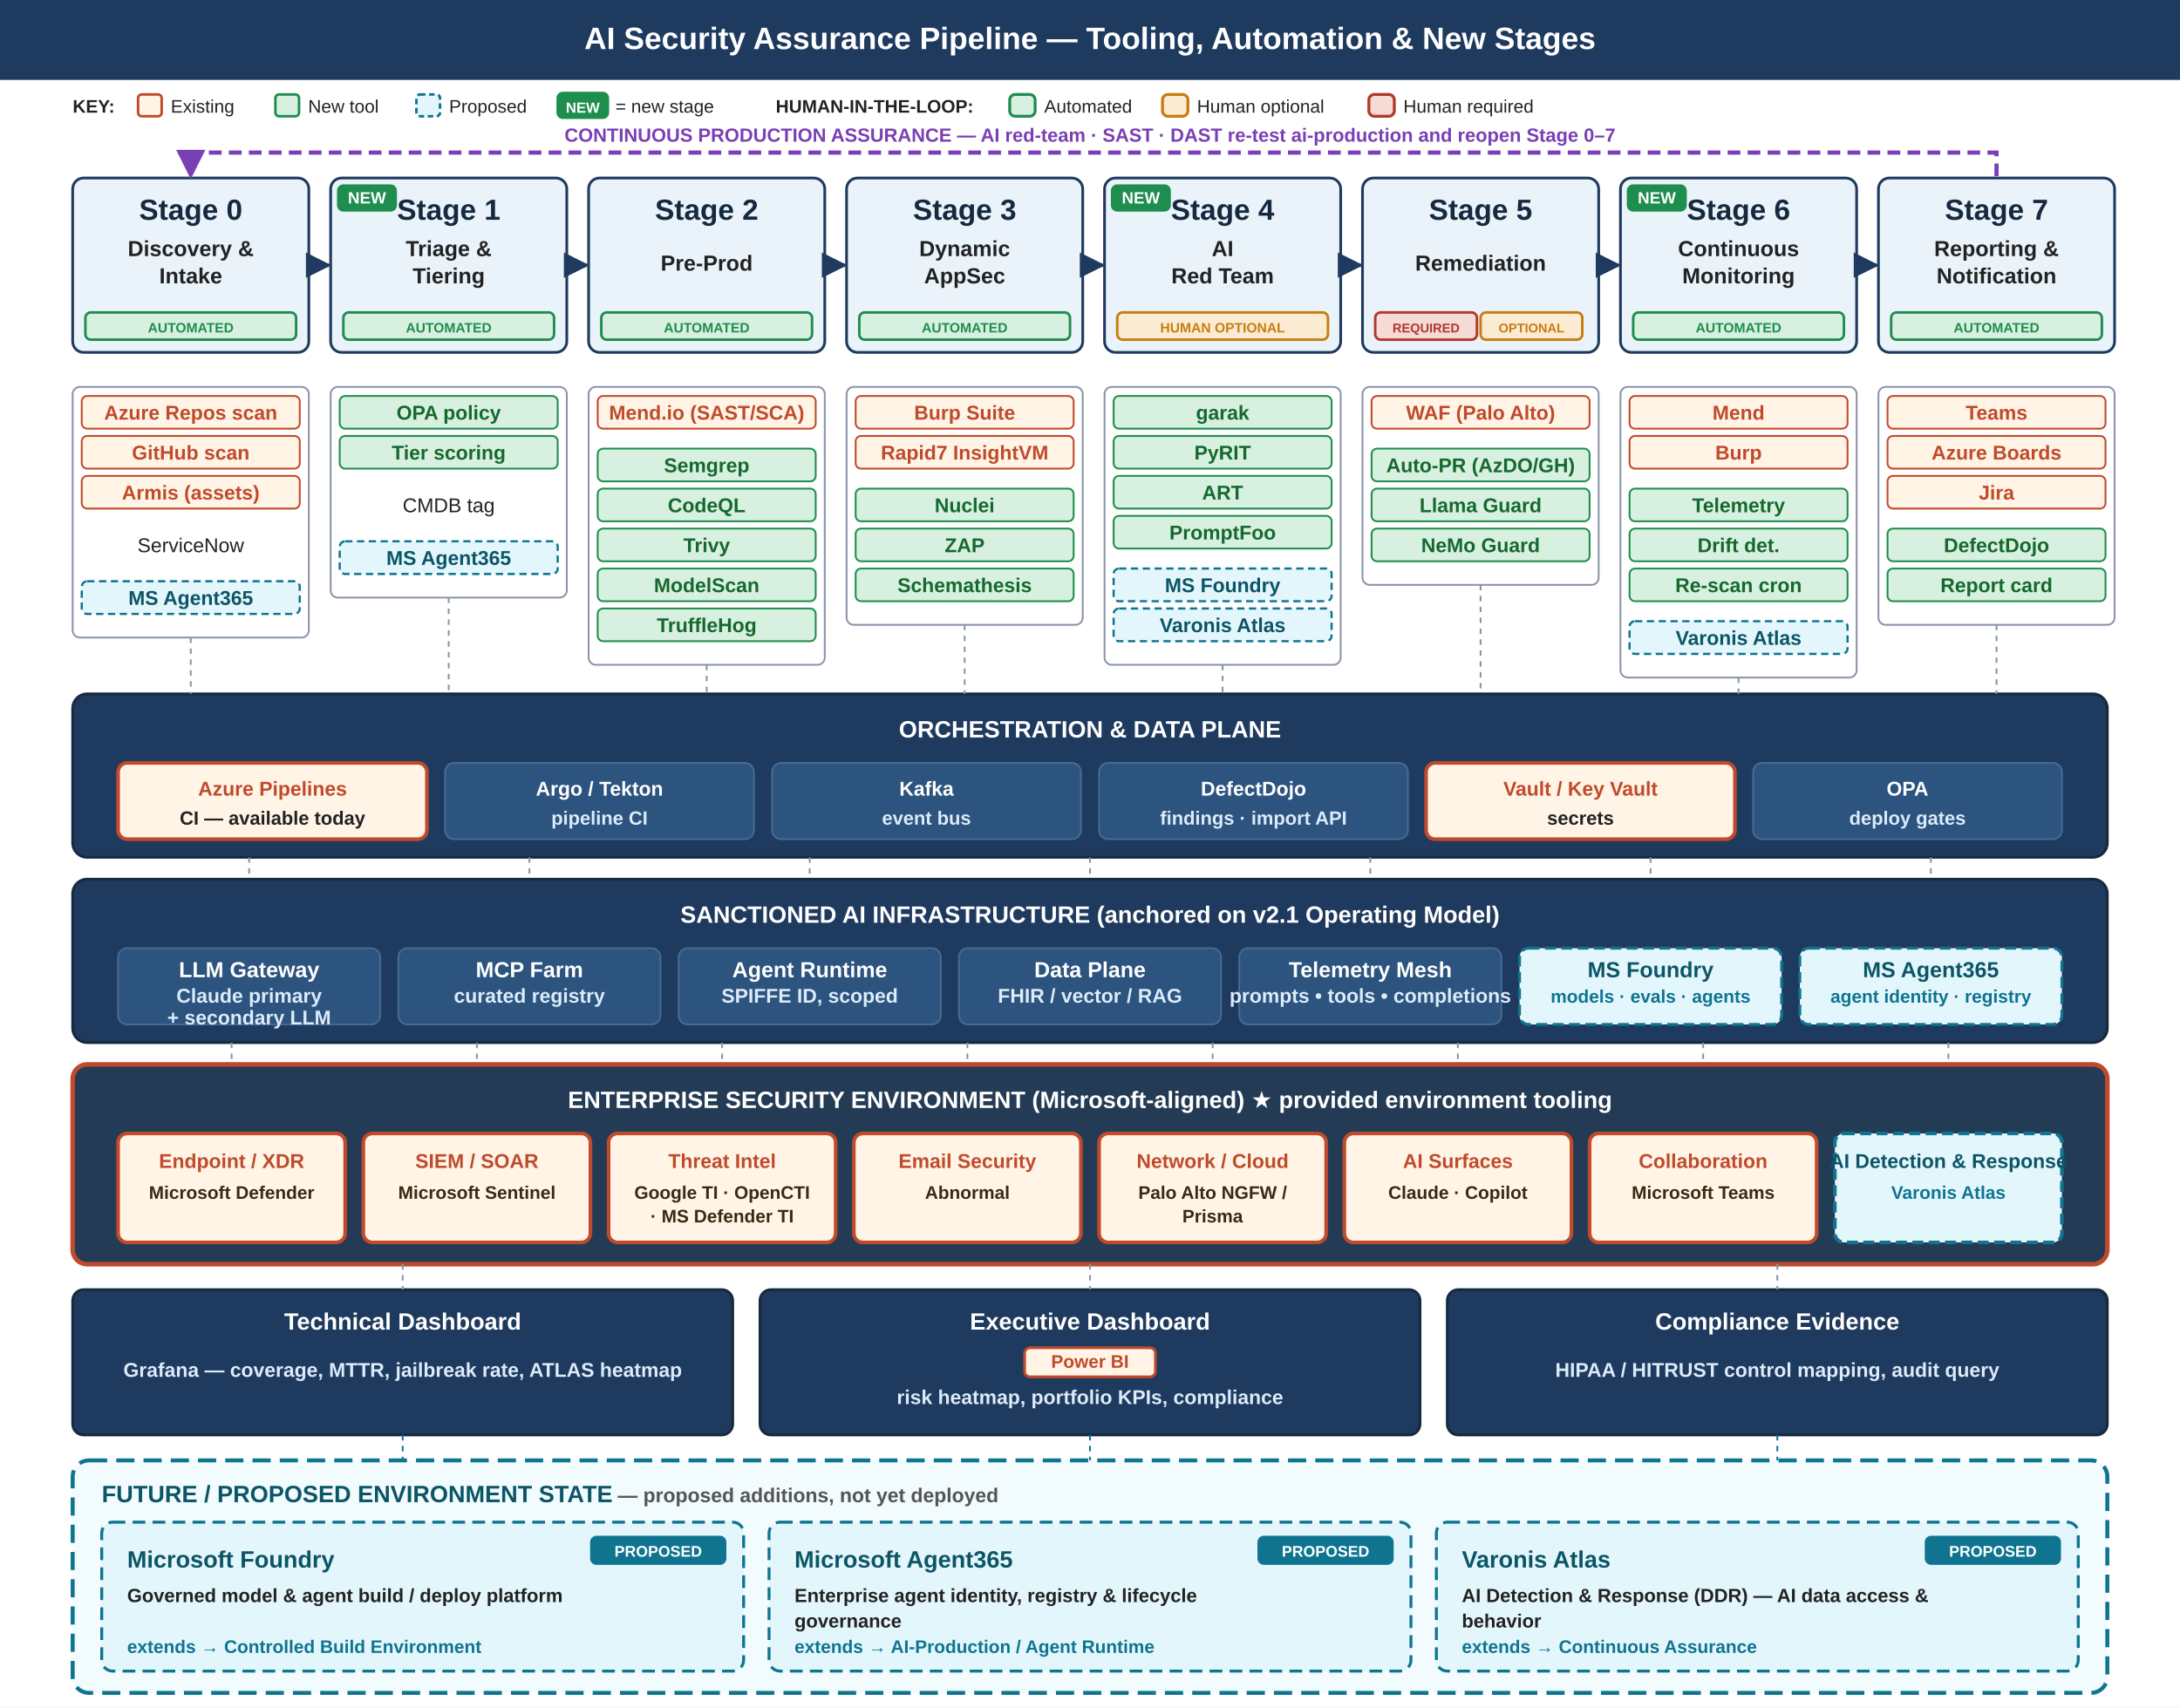
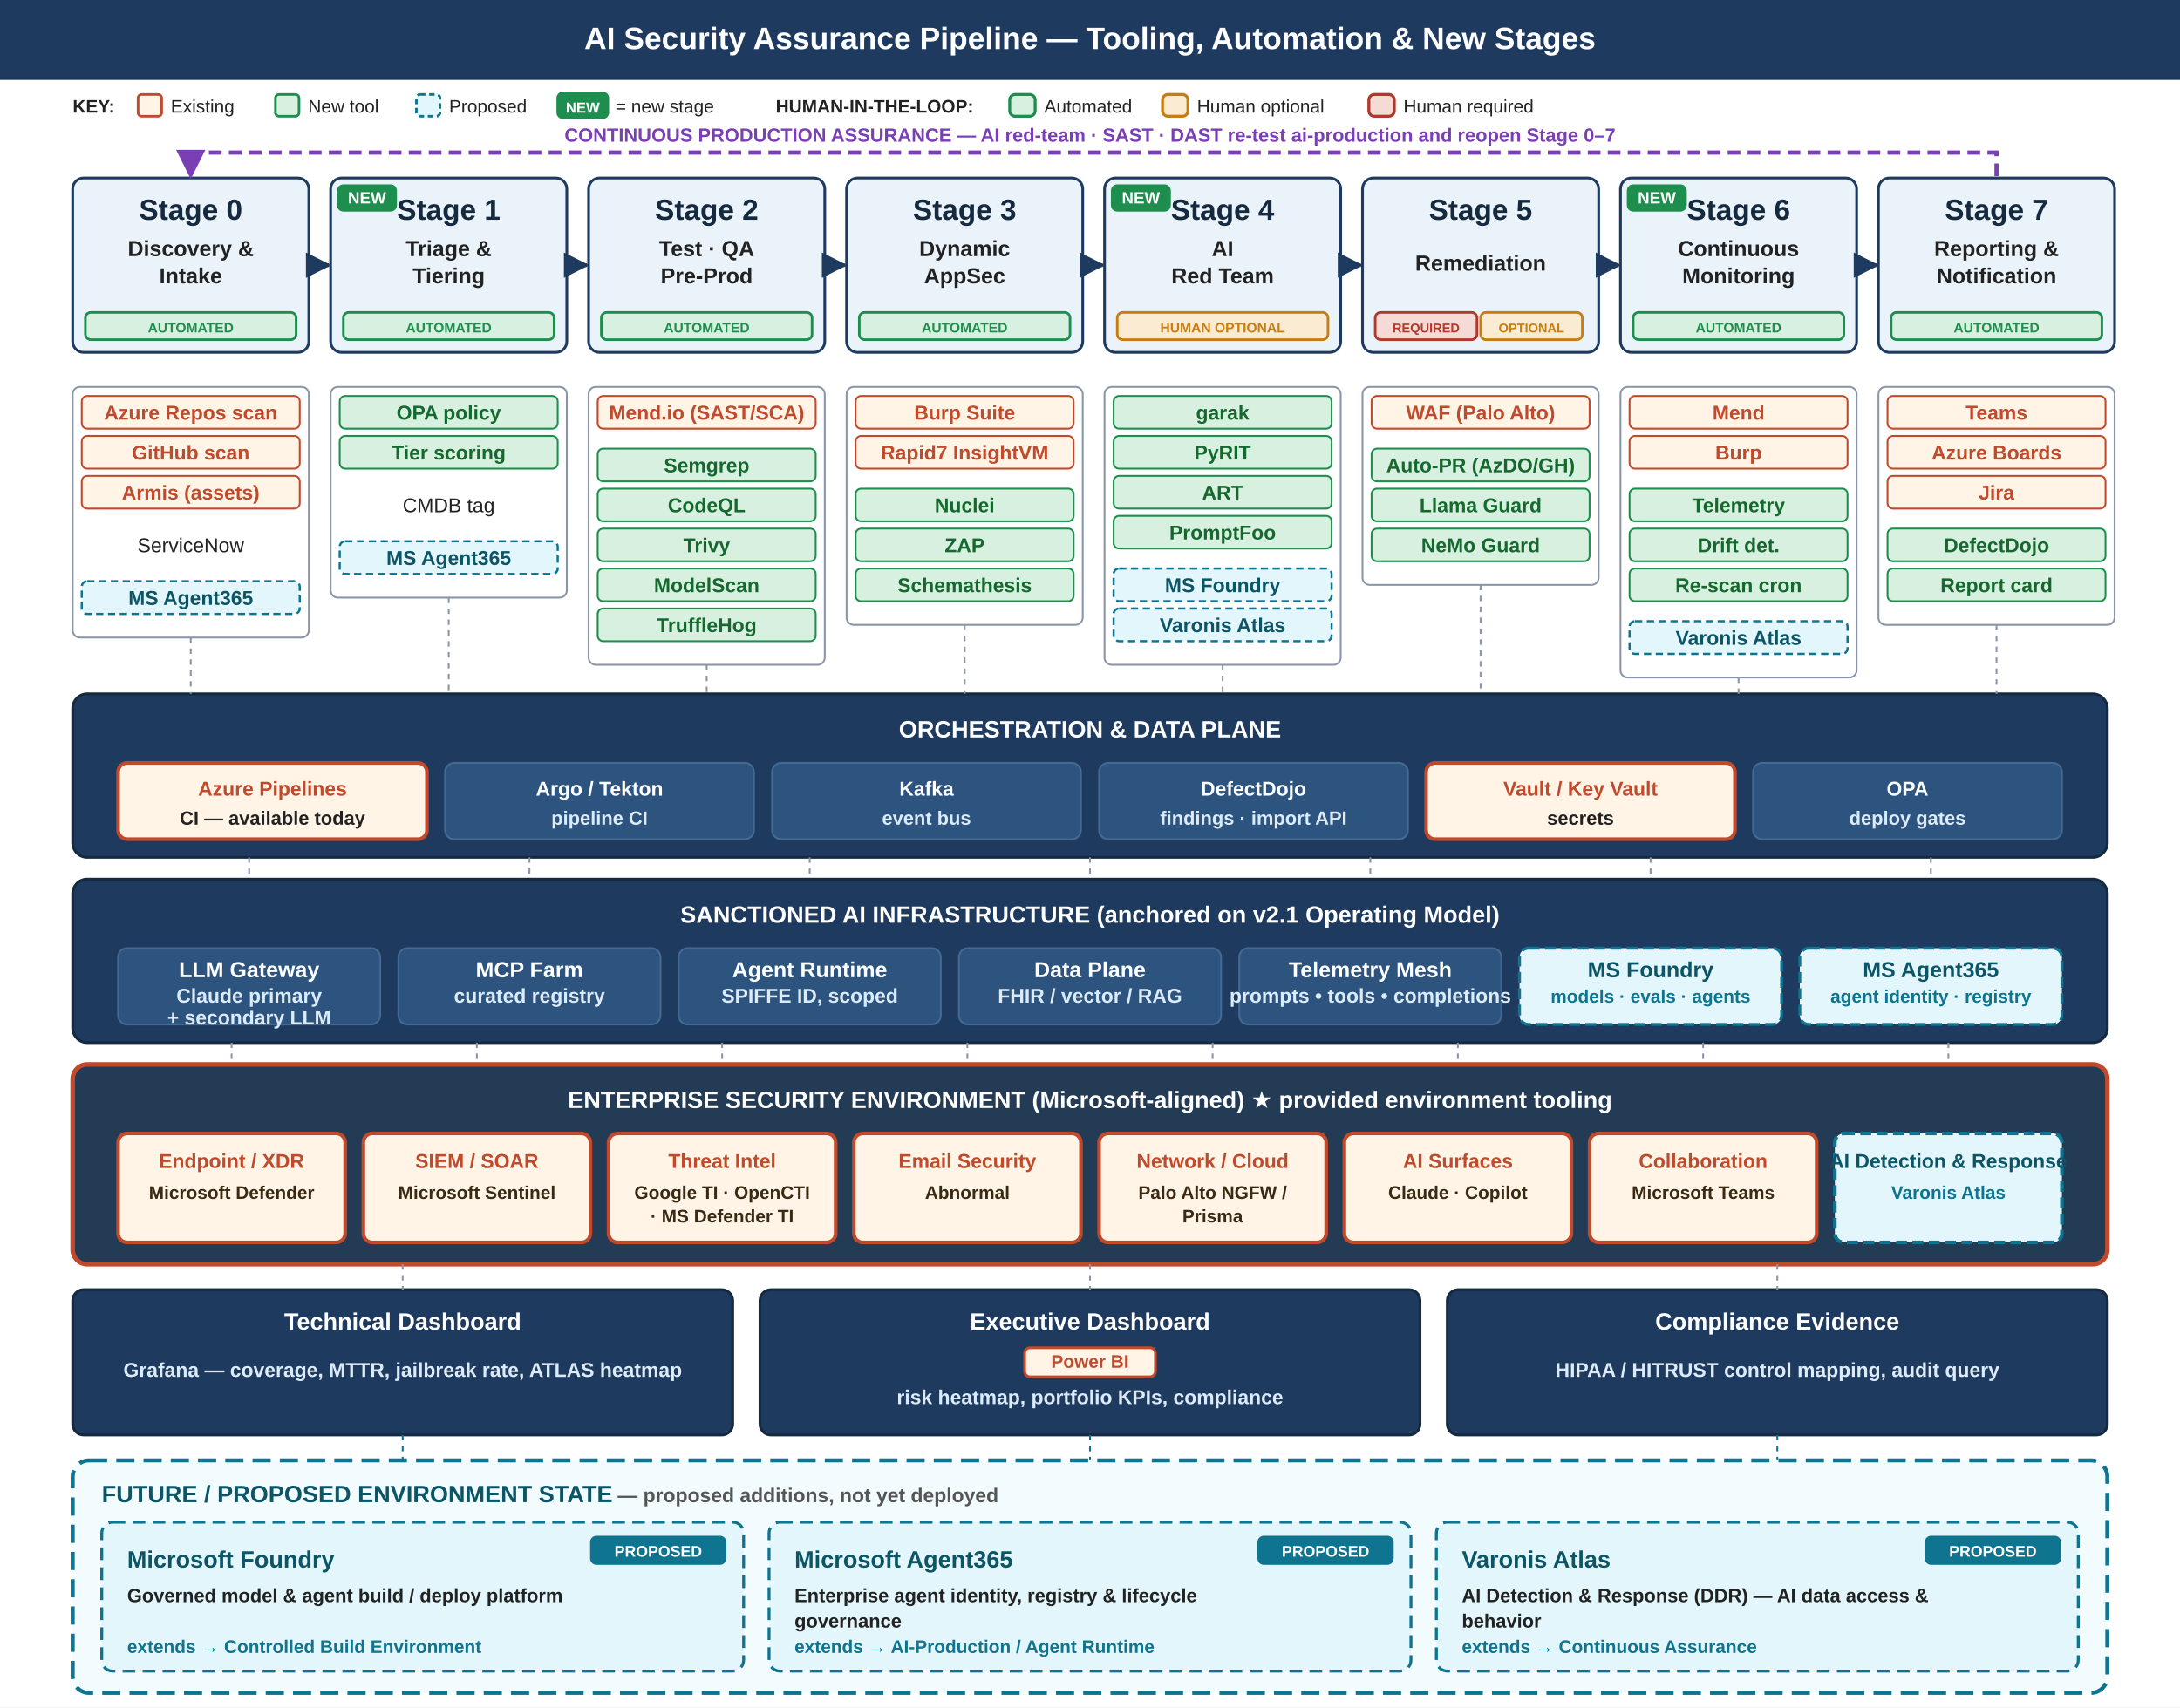
<svg xmlns="http://www.w3.org/2000/svg" width="1200" height="940" viewBox="0 0 1200 940" font-family="Arial, Helvetica, sans-serif">
  <defs>
    <marker id="arr" viewBox="0 0 10 10" refX="9" refY="5" markerWidth="7" markerHeight="7" orient="auto-start-reverse">
      <path d="M 0 0 L 10 5 L 0 10 z" fill="#1F3A5F" />
    </marker>
    <marker id="arrL" viewBox="0 0 10 10" refX="9" refY="5" markerWidth="7" markerHeight="7" orient="auto-start-reverse">
      <path d="M 0 0 L 10 5 L 0 10 z" fill="#8A95A8" />
    </marker>
    <marker id="arrA" viewBox="0 0 10 10" refX="9" refY="5" markerWidth="7" markerHeight="7" orient="auto-start-reverse">
      <path d="M 0 0 L 10 5 L 0 10 z" fill="#C04A2B" />
    </marker>
  </defs>
  <defs>
    <marker id="arrFb2" viewBox="0 0 10 10" refX="9" refY="5" markerWidth="7" markerHeight="7" orient="auto-start-reverse">
      <path d="M0 0 L10 5 L0 10 z" fill="#7A3FB5" />
    </marker>
  </defs>
  <rect x="0" y="0" width="1200" height="940" fill="#FFFFFF" stroke="#FFFFFF" stroke-width="0" rx="0" ry="0" />
  <rect x="0" y="0" width="1200" height="44" fill="#1F3A5F" stroke="#1F3A5F" stroke-width="0" rx="0" ry="0" />
  <text x="600.0" y="27" font-size="17" fill="#FFFFFF" text-anchor="middle" font-weight="bold">AI Security Assurance Pipeline — Tooling, Automation &amp; New Stages</text>
  <text x="40" y="62" font-size="10" fill="#222222" text-anchor="start" font-weight="bold">KEY:</text>
  <rect x="76" y="52" width="13" height="12" fill="#FFF4E5" stroke="#C04A2B" stroke-width="1.4" rx="2" ry="2" />
  <text x="94" y="62" font-size="10" fill="#222222" text-anchor="start" font-weight="normal">Existing</text>
  <rect x="151.6" y="52" width="13" height="12" fill="#D8F0DF" stroke="#1E8E4E" stroke-width="1.4" rx="2" ry="2" />
  <text x="169.6" y="62" font-size="10" fill="#222222" text-anchor="start" font-weight="normal">New tool</text>
  <rect x="229.2" y="52" width="13" height="12" fill="#E3F6FB" stroke="#0E7490" stroke-width="1.4" rx="2" ry="2" stroke-dasharray="3 2" />
  <text x="247.2" y="62" font-size="10" fill="#222222" text-anchor="start" font-weight="normal">Proposed</text>
  <rect x="306.8" y="51" width="28" height="14" fill="#1E8E4E" stroke="#1E8E4E" stroke-width="1" rx="3" ry="3" />
  <text x="320.8" y="62" font-size="8" fill="#FFFFFF" text-anchor="middle" font-weight="bold">NEW</text>
  <text x="338.8" y="62" font-size="10" fill="#222222" text-anchor="start" font-weight="normal">= new stage</text>
  <text x="427" y="62" font-size="10" fill="#222222" text-anchor="start" font-weight="bold">HUMAN-IN-THE-LOOP:</text>
  <rect x="555.8" y="52" width="14" height="12" fill="#D8F0DF" stroke="#1E8E4E" stroke-width="1.6" rx="3" ry="3" />
  <text x="574.8" y="62" font-size="10" fill="#222222" text-anchor="start" font-weight="normal">Automated</text>
  <rect x="639.9" y="52" width="14" height="12" fill="#FBEBD2" stroke="#C77D11" stroke-width="1.6" rx="3" ry="3" />
  <text x="658.9" y="62" font-size="10" fill="#222222" text-anchor="start" font-weight="normal">Human optional</text>
  <rect x="753.5" y="52" width="14" height="12" fill="#F6DAD5" stroke="#B0392B" stroke-width="1.6" rx="3" ry="3" />
  <text x="772.5" y="62" font-size="10" fill="#222222" text-anchor="start" font-weight="normal">Human required</text>
  <rect x="40" y="98" width="130" height="96" fill="#EAF3FA" stroke="#1F3A5F" stroke-width="1.5" rx="6" ry="6" />
  <text x="105.0" y="121" font-size="16" fill="#15293F" text-anchor="middle" font-weight="bold">Stage 0</text>
  <text x="105.0" y="141" font-size="12" fill="#222222" text-anchor="middle" font-weight="bold">Discovery &amp;</text>
  <text x="105.0" y="156" font-size="12" fill="#222222" text-anchor="middle" font-weight="bold">Intake</text>
  <rect x="47.0" y="172" width="116.0" height="15" fill="#D8F0DF" stroke="#1E8E4E" stroke-width="1.4" rx="3" ry="3" />
  <text x="105.0" y="183" font-size="7.5" fill="#1E8E4E" text-anchor="middle" font-weight="bold">AUTOMATED</text>
  <line x1="171" y1="146.0" x2="181" y2="146.0" stroke="#1F3A5F" stroke-width="2" marker-end="url(#arr)" />
  <rect x="182" y="98" width="130" height="96" fill="#EAF3FA" stroke="#1F3A5F" stroke-width="1.5" rx="6" ry="6" />
  <text x="247.0" y="121" font-size="16" fill="#15293F" text-anchor="middle" font-weight="bold">Stage 1</text>
  <text x="247.0" y="141" font-size="12" fill="#222222" text-anchor="middle" font-weight="bold">Triage &amp;</text>
  <text x="247.0" y="156" font-size="12" fill="#222222" text-anchor="middle" font-weight="bold">Tiering</text>
  <rect x="186" y="102" width="32" height="14" fill="#1E8E4E" stroke="#1E8E4E" stroke-width="1" rx="3" ry="3" />
  <text x="202" y="112" font-size="9" fill="#FFFFFF" text-anchor="middle" font-weight="bold">NEW</text>
  <rect x="189.0" y="172" width="116.0" height="15" fill="#D8F0DF" stroke="#1E8E4E" stroke-width="1.4" rx="3" ry="3" />
  <text x="247.0" y="183" font-size="7.5" fill="#1E8E4E" text-anchor="middle" font-weight="bold">AUTOMATED</text>
  <line x1="313" y1="146.0" x2="323" y2="146.0" stroke="#1F3A5F" stroke-width="2" marker-end="url(#arr)" />
  <rect x="324" y="98" width="130" height="96" fill="#EAF3FA" stroke="#1F3A5F" stroke-width="1.5" rx="6" ry="6" />
  <text x="389.0" y="121" font-size="16" fill="#15293F" text-anchor="middle" font-weight="bold">Stage 2</text>
-   <text x="389.0" y="149" font-size="12" fill="#222222" text-anchor="middle" font-weight="bold">Pre-Prod</text>
+   <text x="389.0" y="141" font-size="12" fill="#222222" text-anchor="middle" font-weight="bold">Test · QA</text>
+   <text x="389.0" y="156" font-size="12" fill="#222222" text-anchor="middle" font-weight="bold">Pre-Prod</text>
  <rect x="331.0" y="172" width="116.0" height="15" fill="#D8F0DF" stroke="#1E8E4E" stroke-width="1.4" rx="3" ry="3" />
  <text x="389.0" y="183" font-size="7.5" fill="#1E8E4E" text-anchor="middle" font-weight="bold">AUTOMATED</text>
  <line x1="455" y1="146.0" x2="465" y2="146.0" stroke="#1F3A5F" stroke-width="2" marker-end="url(#arr)" />
  <rect x="466" y="98" width="130" height="96" fill="#EAF3FA" stroke="#1F3A5F" stroke-width="1.5" rx="6" ry="6" />
  <text x="531.0" y="121" font-size="16" fill="#15293F" text-anchor="middle" font-weight="bold">Stage 3</text>
  <text x="531.0" y="141" font-size="12" fill="#222222" text-anchor="middle" font-weight="bold">Dynamic</text>
  <text x="531.0" y="156" font-size="12" fill="#222222" text-anchor="middle" font-weight="bold">AppSec</text>
  <rect x="473.0" y="172" width="116.0" height="15" fill="#D8F0DF" stroke="#1E8E4E" stroke-width="1.4" rx="3" ry="3" />
  <text x="531.0" y="183" font-size="7.5" fill="#1E8E4E" text-anchor="middle" font-weight="bold">AUTOMATED</text>
  <line x1="597" y1="146.0" x2="607" y2="146.0" stroke="#1F3A5F" stroke-width="2" marker-end="url(#arr)" />
  <rect x="608" y="98" width="130" height="96" fill="#EAF3FA" stroke="#1F3A5F" stroke-width="1.5" rx="6" ry="6" />
  <text x="673.0" y="121" font-size="16" fill="#15293F" text-anchor="middle" font-weight="bold">Stage 4</text>
  <text x="673.0" y="141" font-size="12" fill="#222222" text-anchor="middle" font-weight="bold">AI</text>
  <text x="673.0" y="156" font-size="12" fill="#222222" text-anchor="middle" font-weight="bold">Red Team</text>
  <rect x="612" y="102" width="32" height="14" fill="#1E8E4E" stroke="#1E8E4E" stroke-width="1" rx="3" ry="3" />
  <text x="628" y="112" font-size="9" fill="#FFFFFF" text-anchor="middle" font-weight="bold">NEW</text>
  <rect x="615.0" y="172" width="116.0" height="15" fill="#FBEBD2" stroke="#C77D11" stroke-width="1.4" rx="3" ry="3" />
  <text x="673.0" y="183" font-size="7.5" fill="#C77D11" text-anchor="middle" font-weight="bold">HUMAN OPTIONAL</text>
  <line x1="739" y1="146.0" x2="749" y2="146.0" stroke="#1F3A5F" stroke-width="2" marker-end="url(#arr)" />
  <rect x="750" y="98" width="130" height="96" fill="#EAF3FA" stroke="#1F3A5F" stroke-width="1.5" rx="6" ry="6" />
  <text x="815.0" y="121" font-size="16" fill="#15293F" text-anchor="middle" font-weight="bold">Stage 5</text>
  <text x="815.0" y="149" font-size="12" fill="#222222" text-anchor="middle" font-weight="bold">Remediation</text>
  <rect x="757.0" y="172" width="56.0" height="15" fill="#F6DAD5" stroke="#B0392B" stroke-width="1.4" rx="3" ry="3" />
  <text x="785.0" y="183" font-size="7" fill="#B0392B" text-anchor="middle" font-weight="bold">REQUIRED</text>
  <rect x="815.0" y="172" width="56.0" height="15" fill="#FBEBD2" stroke="#C77D11" stroke-width="1.4" rx="3" ry="3" />
  <text x="843.0" y="183" font-size="7" fill="#C77D11" text-anchor="middle" font-weight="bold">OPTIONAL</text>
  <line x1="881" y1="146.0" x2="891" y2="146.0" stroke="#1F3A5F" stroke-width="2" marker-end="url(#arr)" />
  <rect x="892" y="98" width="130" height="96" fill="#EAF3FA" stroke="#1F3A5F" stroke-width="1.5" rx="6" ry="6" />
  <text x="957.0" y="121" font-size="16" fill="#15293F" text-anchor="middle" font-weight="bold">Stage 6</text>
  <text x="957.0" y="141" font-size="12" fill="#222222" text-anchor="middle" font-weight="bold">Continuous</text>
  <text x="957.0" y="156" font-size="12" fill="#222222" text-anchor="middle" font-weight="bold">Monitoring</text>
  <rect x="896" y="102" width="32" height="14" fill="#1E8E4E" stroke="#1E8E4E" stroke-width="1" rx="3" ry="3" />
  <text x="912" y="112" font-size="9" fill="#FFFFFF" text-anchor="middle" font-weight="bold">NEW</text>
  <rect x="899.0" y="172" width="116.0" height="15" fill="#D8F0DF" stroke="#1E8E4E" stroke-width="1.4" rx="3" ry="3" />
  <text x="957.0" y="183" font-size="7.5" fill="#1E8E4E" text-anchor="middle" font-weight="bold">AUTOMATED</text>
  <line x1="1023" y1="146.0" x2="1033" y2="146.0" stroke="#1F3A5F" stroke-width="2" marker-end="url(#arr)" />
  <rect x="1034" y="98" width="130" height="96" fill="#EAF3FA" stroke="#1F3A5F" stroke-width="1.5" rx="6" ry="6" />
  <text x="1099.0" y="121" font-size="16" fill="#15293F" text-anchor="middle" font-weight="bold">Stage 7</text>
  <text x="1099.0" y="141" font-size="12" fill="#222222" text-anchor="middle" font-weight="bold">Reporting &amp;</text>
  <text x="1099.0" y="156" font-size="12" fill="#222222" text-anchor="middle" font-weight="bold">Notification</text>
  <rect x="1041.0" y="172" width="116.0" height="15" fill="#D8F0DF" stroke="#1E8E4E" stroke-width="1.4" rx="3" ry="3" />
  <text x="1099.0" y="183" font-size="7.5" fill="#1E8E4E" text-anchor="middle" font-weight="bold">AUTOMATED</text>
  <path d="M 1099.0 97 L 1099.0 84 L 105.0 84 L 105.0 97" fill="none" stroke="#7A3FB5" stroke-width="2.3" stroke-dasharray="7 4" marker-end="url(#arrFb2)" />
  <text x="600.0" y="78" font-size="10.5" fill="#7A3FB5" text-anchor="middle" font-weight="bold">CONTINUOUS PRODUCTION ASSURANCE — AI red-team · SAST · DAST re-test ai-production and reopen Stage 0–7</text>
  <rect x="40" y="213" width="130" height="138" fill="#FFFFFF" stroke="#8A95A8" stroke-width="1" rx="4" ry="4" />
  <rect x="45" y="218" width="120" height="18" fill="#FFF4E5" stroke="#C04A2B" stroke-width="1" rx="3" ry="3" />
  <text x="105.0" y="231" font-size="11" fill="#C04A2B" text-anchor="middle" font-weight="bold">Azure Repos scan</text>
  <rect x="45" y="240" width="120" height="18" fill="#FFF4E5" stroke="#C04A2B" stroke-width="1" rx="3" ry="3" />
  <text x="105.0" y="253" font-size="11" fill="#C04A2B" text-anchor="middle" font-weight="bold">GitHub scan</text>
  <rect x="45" y="262" width="120" height="18" fill="#FFF4E5" stroke="#C04A2B" stroke-width="1" rx="3" ry="3" />
  <text x="105.0" y="275" font-size="11" fill="#C04A2B" text-anchor="middle" font-weight="bold">Armis (assets)</text>
  <text x="105.0" y="304" font-size="11" fill="#222222" text-anchor="middle" font-weight="normal">ServiceNow</text>
  <rect x="45" y="320" width="120" height="18" fill="#E3F6FB" stroke="#0E7490" stroke-width="1.2" rx="3" ry="3" stroke-dasharray="4 2.5" />
  <text x="105.0" y="333" font-size="11" fill="#0B5566" text-anchor="middle" font-weight="bold">MS Agent365</text>
  <rect x="182" y="213" width="130" height="116" fill="#FFFFFF" stroke="#8A95A8" stroke-width="1" rx="4" ry="4" />
  <rect x="187" y="218" width="120" height="18" fill="#D8F0DF" stroke="#1E8E4E" stroke-width="1" rx="3" ry="3" />
  <text x="247.0" y="231" font-size="11" fill="#15692F" text-anchor="middle" font-weight="bold">OPA policy</text>
  <rect x="187" y="240" width="120" height="18" fill="#D8F0DF" stroke="#1E8E4E" stroke-width="1" rx="3" ry="3" />
  <text x="247.0" y="253" font-size="11" fill="#15692F" text-anchor="middle" font-weight="bold">Tier scoring</text>
  <text x="247.0" y="282" font-size="11" fill="#222222" text-anchor="middle" font-weight="normal">CMDB tag</text>
  <rect x="187" y="298" width="120" height="18" fill="#E3F6FB" stroke="#0E7490" stroke-width="1.2" rx="3" ry="3" stroke-dasharray="4 2.5" />
  <text x="247.0" y="311" font-size="11" fill="#0B5566" text-anchor="middle" font-weight="bold">MS Agent365</text>
  <rect x="324" y="213" width="130" height="153" fill="#FFFFFF" stroke="#8A95A8" stroke-width="1" rx="4" ry="4" />
  <rect x="329" y="218" width="120" height="18" fill="#FFF4E5" stroke="#C04A2B" stroke-width="1" rx="3" ry="3" />
  <text x="389.0" y="231" font-size="11" fill="#C04A2B" text-anchor="middle" font-weight="bold">Mend.io (SAST/SCA)</text>
  <rect x="329" y="247" width="120" height="18" fill="#D8F0DF" stroke="#1E8E4E" stroke-width="1" rx="3" ry="3" />
  <text x="389.0" y="260" font-size="11" fill="#15692F" text-anchor="middle" font-weight="bold">Semgrep</text>
  <rect x="329" y="269" width="120" height="18" fill="#D8F0DF" stroke="#1E8E4E" stroke-width="1" rx="3" ry="3" />
  <text x="389.0" y="282" font-size="11" fill="#15692F" text-anchor="middle" font-weight="bold">CodeQL</text>
  <rect x="329" y="291" width="120" height="18" fill="#D8F0DF" stroke="#1E8E4E" stroke-width="1" rx="3" ry="3" />
  <text x="389.0" y="304" font-size="11" fill="#15692F" text-anchor="middle" font-weight="bold">Trivy</text>
  <rect x="329" y="313" width="120" height="18" fill="#D8F0DF" stroke="#1E8E4E" stroke-width="1" rx="3" ry="3" />
  <text x="389.0" y="326" font-size="11" fill="#15692F" text-anchor="middle" font-weight="bold">ModelScan</text>
  <rect x="329" y="335" width="120" height="18" fill="#D8F0DF" stroke="#1E8E4E" stroke-width="1" rx="3" ry="3" />
  <text x="389.0" y="348" font-size="11" fill="#15692F" text-anchor="middle" font-weight="bold">TruffleHog</text>
  <rect x="466" y="213" width="130" height="131" fill="#FFFFFF" stroke="#8A95A8" stroke-width="1" rx="4" ry="4" />
  <rect x="471" y="218" width="120" height="18" fill="#FFF4E5" stroke="#C04A2B" stroke-width="1" rx="3" ry="3" />
  <text x="531.0" y="231" font-size="11" fill="#C04A2B" text-anchor="middle" font-weight="bold">Burp Suite</text>
  <rect x="471" y="240" width="120" height="18" fill="#FFF4E5" stroke="#C04A2B" stroke-width="1" rx="3" ry="3" />
  <text x="531.0" y="253" font-size="11" fill="#C04A2B" text-anchor="middle" font-weight="bold">Rapid7 InsightVM</text>
  <rect x="471" y="269" width="120" height="18" fill="#D8F0DF" stroke="#1E8E4E" stroke-width="1" rx="3" ry="3" />
  <text x="531.0" y="282" font-size="11" fill="#15692F" text-anchor="middle" font-weight="bold">Nuclei</text>
  <rect x="471" y="291" width="120" height="18" fill="#D8F0DF" stroke="#1E8E4E" stroke-width="1" rx="3" ry="3" />
  <text x="531.0" y="304" font-size="11" fill="#15692F" text-anchor="middle" font-weight="bold">ZAP</text>
  <rect x="471" y="313" width="120" height="18" fill="#D8F0DF" stroke="#1E8E4E" stroke-width="1" rx="3" ry="3" />
  <text x="531.0" y="326" font-size="11" fill="#15692F" text-anchor="middle" font-weight="bold">Schemathesis</text>
  <rect x="608" y="213" width="130" height="153" fill="#FFFFFF" stroke="#8A95A8" stroke-width="1" rx="4" ry="4" />
  <rect x="613" y="218" width="120" height="18" fill="#D8F0DF" stroke="#1E8E4E" stroke-width="1" rx="3" ry="3" />
  <text x="673.0" y="231" font-size="11" fill="#15692F" text-anchor="middle" font-weight="bold">garak</text>
  <rect x="613" y="240" width="120" height="18" fill="#D8F0DF" stroke="#1E8E4E" stroke-width="1" rx="3" ry="3" />
  <text x="673.0" y="253" font-size="11" fill="#15692F" text-anchor="middle" font-weight="bold">PyRIT</text>
  <rect x="613" y="262" width="120" height="18" fill="#D8F0DF" stroke="#1E8E4E" stroke-width="1" rx="3" ry="3" />
  <text x="673.0" y="275" font-size="11" fill="#15692F" text-anchor="middle" font-weight="bold">ART</text>
  <rect x="613" y="284" width="120" height="18" fill="#D8F0DF" stroke="#1E8E4E" stroke-width="1" rx="3" ry="3" />
  <text x="673.0" y="297" font-size="11" fill="#15692F" text-anchor="middle" font-weight="bold">PromptFoo</text>
  <rect x="613" y="313" width="120" height="18" fill="#E3F6FB" stroke="#0E7490" stroke-width="1.2" rx="3" ry="3" stroke-dasharray="4 2.5" />
  <text x="673.0" y="326" font-size="11" fill="#0B5566" text-anchor="middle" font-weight="bold">MS Foundry</text>
  <rect x="613" y="335" width="120" height="18" fill="#E3F6FB" stroke="#0E7490" stroke-width="1.2" rx="3" ry="3" stroke-dasharray="4 2.5" />
  <text x="673.0" y="348" font-size="11" fill="#0B5566" text-anchor="middle" font-weight="bold">Varonis Atlas</text>
  <rect x="750" y="213" width="130" height="109" fill="#FFFFFF" stroke="#8A95A8" stroke-width="1" rx="4" ry="4" />
  <rect x="755" y="218" width="120" height="18" fill="#FFF4E5" stroke="#C04A2B" stroke-width="1" rx="3" ry="3" />
  <text x="815.0" y="231" font-size="11" fill="#C04A2B" text-anchor="middle" font-weight="bold">WAF (Palo Alto)</text>
  <rect x="755" y="247" width="120" height="18" fill="#D8F0DF" stroke="#1E8E4E" stroke-width="1" rx="3" ry="3" />
  <text x="815.0" y="260" font-size="11" fill="#15692F" text-anchor="middle" font-weight="bold">Auto-PR (AzDO/GH)</text>
  <rect x="755" y="269" width="120" height="18" fill="#D8F0DF" stroke="#1E8E4E" stroke-width="1" rx="3" ry="3" />
  <text x="815.0" y="282" font-size="11" fill="#15692F" text-anchor="middle" font-weight="bold">Llama Guard</text>
  <rect x="755" y="291" width="120" height="18" fill="#D8F0DF" stroke="#1E8E4E" stroke-width="1" rx="3" ry="3" />
  <text x="815.0" y="304" font-size="11" fill="#15692F" text-anchor="middle" font-weight="bold">NeMo Guard</text>
  <rect x="892" y="213" width="130" height="160" fill="#FFFFFF" stroke="#8A95A8" stroke-width="1" rx="4" ry="4" />
  <rect x="897" y="218" width="120" height="18" fill="#FFF4E5" stroke="#C04A2B" stroke-width="1" rx="3" ry="3" />
  <text x="957.0" y="231" font-size="11" fill="#C04A2B" text-anchor="middle" font-weight="bold">Mend</text>
  <rect x="897" y="240" width="120" height="18" fill="#FFF4E5" stroke="#C04A2B" stroke-width="1" rx="3" ry="3" />
  <text x="957.0" y="253" font-size="11" fill="#C04A2B" text-anchor="middle" font-weight="bold">Burp</text>
  <rect x="897" y="269" width="120" height="18" fill="#D8F0DF" stroke="#1E8E4E" stroke-width="1" rx="3" ry="3" />
  <text x="957.0" y="282" font-size="11" fill="#15692F" text-anchor="middle" font-weight="bold">Telemetry</text>
  <rect x="897" y="291" width="120" height="18" fill="#D8F0DF" stroke="#1E8E4E" stroke-width="1" rx="3" ry="3" />
  <text x="957.0" y="304" font-size="11" fill="#15692F" text-anchor="middle" font-weight="bold">Drift det.</text>
  <rect x="897" y="313" width="120" height="18" fill="#D8F0DF" stroke="#1E8E4E" stroke-width="1" rx="3" ry="3" />
  <text x="957.0" y="326" font-size="11" fill="#15692F" text-anchor="middle" font-weight="bold">Re-scan cron</text>
  <rect x="897" y="342" width="120" height="18" fill="#E3F6FB" stroke="#0E7490" stroke-width="1.2" rx="3" ry="3" stroke-dasharray="4 2.5" />
  <text x="957.0" y="355" font-size="11" fill="#0B5566" text-anchor="middle" font-weight="bold">Varonis Atlas</text>
  <rect x="1034" y="213" width="130" height="131" fill="#FFFFFF" stroke="#8A95A8" stroke-width="1" rx="4" ry="4" />
  <rect x="1039" y="218" width="120" height="18" fill="#FFF4E5" stroke="#C04A2B" stroke-width="1" rx="3" ry="3" />
  <text x="1099.0" y="231" font-size="11" fill="#C04A2B" text-anchor="middle" font-weight="bold">Teams</text>
  <rect x="1039" y="240" width="120" height="18" fill="#FFF4E5" stroke="#C04A2B" stroke-width="1" rx="3" ry="3" />
  <text x="1099.0" y="253" font-size="11" fill="#C04A2B" text-anchor="middle" font-weight="bold">Azure Boards</text>
  <rect x="1039" y="262" width="120" height="18" fill="#FFF4E5" stroke="#C04A2B" stroke-width="1" rx="3" ry="3" />
  <text x="1099.0" y="275" font-size="11" fill="#C04A2B" text-anchor="middle" font-weight="bold">Jira</text>
  <rect x="1039" y="291" width="120" height="18" fill="#D8F0DF" stroke="#1E8E4E" stroke-width="1" rx="3" ry="3" />
  <text x="1099.0" y="304" font-size="11" fill="#15692F" text-anchor="middle" font-weight="bold">DefectDojo</text>
  <rect x="1039" y="313" width="120" height="18" fill="#D8F0DF" stroke="#1E8E4E" stroke-width="1" rx="3" ry="3" />
  <text x="1099.0" y="326" font-size="11" fill="#15692F" text-anchor="middle" font-weight="bold">Report card</text>
  <rect x="40" y="382" width="1120" height="90" fill="#1F3A5F" stroke="#15293F" stroke-width="1.5" rx="8" ry="8" />
  <text x="600.0" y="406" font-size="13" fill="#FFFFFF" text-anchor="middle" font-weight="bold">ORCHESTRATION &amp; DATA PLANE</text>
  <rect x="65.0" y="420" width="170.0" height="42" fill="#FFF4E5" stroke="#C04A2B" stroke-width="2" rx="5" ry="5" />
  <text x="150.0" y="438" font-size="11" fill="#C04A2B" text-anchor="middle" font-weight="bold">Azure Pipelines</text>
  <text x="150.0" y="454" font-size="10.5" fill="#222222" text-anchor="middle" font-weight="bold">CI — available today</text>
  <rect x="245.0" y="420" width="170.0" height="42" fill="#2C547F" stroke="#456A92" stroke-width="1" rx="5" ry="5" />
  <text x="330.0" y="438" font-size="11" fill="#FFFFFF" text-anchor="middle" font-weight="bold">Argo / Tekton</text>
  <text x="330.0" y="454" font-size="10.5" fill="#DCEBFA" text-anchor="middle" font-weight="bold">pipeline CI</text>
  <rect x="425.0" y="420" width="170.0" height="42" fill="#2C547F" stroke="#456A92" stroke-width="1" rx="5" ry="5" />
  <text x="510.0" y="438" font-size="11" fill="#FFFFFF" text-anchor="middle" font-weight="bold">Kafka</text>
  <text x="510.0" y="454" font-size="10.5" fill="#DCEBFA" text-anchor="middle" font-weight="bold">event bus</text>
  <rect x="605.0" y="420" width="170.0" height="42" fill="#2C547F" stroke="#456A92" stroke-width="1" rx="5" ry="5" />
  <text x="690.0" y="438" font-size="11" fill="#FFFFFF" text-anchor="middle" font-weight="bold">DefectDojo</text>
  <text x="690.0" y="454" font-size="10.5" fill="#DCEBFA" text-anchor="middle" font-weight="bold">findings · import API</text>
  <rect x="785.0" y="420" width="170.0" height="42" fill="#FFF4E5" stroke="#C04A2B" stroke-width="2" rx="5" ry="5" />
  <text x="870.0" y="438" font-size="11" fill="#C04A2B" text-anchor="middle" font-weight="bold">Vault / Key Vault</text>
  <text x="870.0" y="454" font-size="10.5" fill="#222222" text-anchor="middle" font-weight="bold">secrets</text>
  <rect x="965.0" y="420" width="170.0" height="42" fill="#2C547F" stroke="#456A92" stroke-width="1" rx="5" ry="5" />
  <text x="1050.0" y="438" font-size="11" fill="#FFFFFF" text-anchor="middle" font-weight="bold">OPA</text>
  <text x="1050.0" y="454" font-size="10.5" fill="#DCEBFA" text-anchor="middle" font-weight="bold">deploy gates</text>
  <rect x="40" y="484" width="1120" height="90" fill="#1F3A5F" stroke="#15293F" stroke-width="1.5" rx="8" ry="8" />
  <text x="600.0" y="508" font-size="13" fill="#FFFFFF" text-anchor="middle" font-weight="bold">SANCTIONED AI INFRASTRUCTURE  (anchored on v2.1 Operating Model)</text>
  <rect x="65.0" y="522" width="144.286" height="42" fill="#2C547F" stroke="#456A92" stroke-width="1" rx="5" ry="5" />
  <text x="137.143" y="538" font-size="12" fill="#FFFFFF" text-anchor="middle" font-weight="bold">LLM Gateway</text>
  <text x="137.143" y="552" font-size="11" fill="#DCEBFA" text-anchor="middle" font-weight="bold">Claude primary</text>
  <text x="137.143" y="564" font-size="11" fill="#DCEBFA" text-anchor="middle" font-weight="bold">+ secondary LLM</text>
  <rect x="219.286" y="522" width="144.286" height="42" fill="#2C547F" stroke="#456A92" stroke-width="1" rx="5" ry="5" />
  <text x="291.429" y="538" font-size="12" fill="#FFFFFF" text-anchor="middle" font-weight="bold">MCP Farm</text>
  <text x="291.429" y="552" font-size="11" fill="#DCEBFA" text-anchor="middle" font-weight="bold">curated registry</text>
  <rect x="373.571" y="522" width="144.286" height="42" fill="#2C547F" stroke="#456A92" stroke-width="1" rx="5" ry="5" />
  <text x="445.714" y="538" font-size="12" fill="#FFFFFF" text-anchor="middle" font-weight="bold">Agent Runtime</text>
  <text x="445.714" y="552" font-size="11" fill="#DCEBFA" text-anchor="middle" font-weight="bold">SPIFFE ID, scoped</text>
  <rect x="527.857" y="522" width="144.286" height="42" fill="#2C547F" stroke="#456A92" stroke-width="1" rx="5" ry="5" />
  <text x="600.0" y="538" font-size="12" fill="#FFFFFF" text-anchor="middle" font-weight="bold">Data Plane</text>
  <text x="600.0" y="552" font-size="11" fill="#DCEBFA" text-anchor="middle" font-weight="bold">FHIR / vector / RAG</text>
  <rect x="682.143" y="522" width="144.286" height="42" fill="#2C547F" stroke="#456A92" stroke-width="1" rx="5" ry="5" />
  <text x="754.286" y="538" font-size="12" fill="#FFFFFF" text-anchor="middle" font-weight="bold">Telemetry Mesh</text>
  <text x="754.286" y="552" font-size="11" fill="#DCEBFA" text-anchor="middle" font-weight="bold">prompts • tools • completions</text>
  <rect x="836.429" y="522" width="144.286" height="42" fill="#E3F6FB" stroke="#0E7490" stroke-width="1.6" rx="5" ry="5" stroke-dasharray="6 3" />
  <text x="908.571" y="538" font-size="12" fill="#0B5566" text-anchor="middle" font-weight="bold">MS Foundry</text>
  <text x="908.571" y="552" font-size="10" fill="#0E7490" text-anchor="middle" font-weight="bold">models · evals · agents</text>
  <rect x="990.714" y="522" width="144.286" height="42" fill="#E3F6FB" stroke="#0E7490" stroke-width="1.6" rx="5" ry="5" stroke-dasharray="6 3" />
  <text x="1062.857" y="538" font-size="12" fill="#0B5566" text-anchor="middle" font-weight="bold">MS Agent365</text>
  <text x="1062.857" y="552" font-size="10" fill="#0E7490" text-anchor="middle" font-weight="bold">agent identity · registry</text>
  <rect x="40" y="586" width="1120" height="110" fill="#243B55" stroke="#C04A2B" stroke-width="2.5" rx="8" ry="8" />
  <text x="600.0" y="610" font-size="13" fill="#FFFFFF" text-anchor="middle" font-weight="bold">ENTERPRISE SECURITY ENVIRONMENT  (Microsoft-aligned)   ★ provided environment tooling</text>
  <rect x="65.0" y="624" width="125.0" height="60" fill="#FFF4E5" stroke="#C04A2B" stroke-width="2" rx="5" ry="5" />
  <text x="127.5" y="643" font-size="11" fill="#C04A2B" text-anchor="middle" font-weight="bold">Endpoint / XDR</text>
  <text x="127.5" y="660" font-size="10" fill="#3a2a14" text-anchor="middle" font-weight="bold">Microsoft Defender</text>
  <rect x="200.0" y="624" width="125.0" height="60" fill="#FFF4E5" stroke="#C04A2B" stroke-width="2" rx="5" ry="5" />
  <text x="262.5" y="643" font-size="11" fill="#C04A2B" text-anchor="middle" font-weight="bold">SIEM / SOAR</text>
  <text x="262.5" y="660" font-size="10" fill="#3a2a14" text-anchor="middle" font-weight="bold">Microsoft Sentinel</text>
  <rect x="335.0" y="624" width="125.0" height="60" fill="#FFF4E5" stroke="#C04A2B" stroke-width="2" rx="5" ry="5" />
  <text x="397.5" y="643" font-size="11" fill="#C04A2B" text-anchor="middle" font-weight="bold">Threat Intel</text>
  <text x="397.5" y="660" font-size="10" fill="#3a2a14" text-anchor="middle" font-weight="bold">Google TI · OpenCTI</text>
  <text x="397.5" y="673" font-size="10" fill="#3a2a14" text-anchor="middle" font-weight="bold">· MS Defender TI</text>
  <rect x="470.0" y="624" width="125.0" height="60" fill="#FFF4E5" stroke="#C04A2B" stroke-width="2" rx="5" ry="5" />
  <text x="532.5" y="643" font-size="11" fill="#C04A2B" text-anchor="middle" font-weight="bold">Email Security</text>
  <text x="532.5" y="660" font-size="10" fill="#3a2a14" text-anchor="middle" font-weight="bold">Abnormal</text>
  <rect x="605.0" y="624" width="125.0" height="60" fill="#FFF4E5" stroke="#C04A2B" stroke-width="2" rx="5" ry="5" />
  <text x="667.5" y="643" font-size="11" fill="#C04A2B" text-anchor="middle" font-weight="bold">Network / Cloud</text>
  <text x="667.5" y="660" font-size="10" fill="#3a2a14" text-anchor="middle" font-weight="bold">Palo Alto NGFW /</text>
  <text x="667.5" y="673" font-size="10" fill="#3a2a14" text-anchor="middle" font-weight="bold">Prisma</text>
  <rect x="740.0" y="624" width="125.0" height="60" fill="#FFF4E5" stroke="#C04A2B" stroke-width="2" rx="5" ry="5" />
  <text x="802.5" y="643" font-size="11" fill="#C04A2B" text-anchor="middle" font-weight="bold">AI Surfaces</text>
  <text x="802.5" y="660" font-size="10" fill="#3a2a14" text-anchor="middle" font-weight="bold">Claude · Copilot</text>
  <rect x="875.0" y="624" width="125.0" height="60" fill="#FFF4E5" stroke="#C04A2B" stroke-width="2" rx="5" ry="5" />
  <text x="937.5" y="643" font-size="11" fill="#C04A2B" text-anchor="middle" font-weight="bold">Collaboration</text>
  <text x="937.5" y="660" font-size="10" fill="#3a2a14" text-anchor="middle" font-weight="bold">Microsoft Teams</text>
  <rect x="1010.0" y="624" width="125.0" height="60" fill="#E3F6FB" stroke="#0E7490" stroke-width="2" rx="5" ry="5" stroke-dasharray="6 3" />
  <text x="1072.5" y="643" font-size="11" fill="#0B5566" text-anchor="middle" font-weight="bold">AI Detection &amp; Response</text>
  <text x="1072.5" y="660" font-size="10" fill="#0E7490" text-anchor="middle" font-weight="bold">Varonis Atlas</text>
  <rect x="40.0" y="710" width="363.333" height="80" fill="#1F3A5F" stroke="#15293F" stroke-width="1.5" rx="6" ry="6" />
  <text x="221.667" y="732" font-size="13" fill="#FFFFFF" text-anchor="middle" font-weight="bold">Technical Dashboard</text>
  <text x="221.667" y="758" font-size="11" fill="#DCEBFA" text-anchor="middle" font-weight="bold">Grafana — coverage, MTTR, jailbreak rate, ATLAS heatmap</text>
  <rect x="418.333" y="710" width="363.333" height="80" fill="#1F3A5F" stroke="#15293F" stroke-width="1.5" rx="6" ry="6" />
  <text x="600.0" y="732" font-size="13" fill="#FFFFFF" text-anchor="middle" font-weight="bold">Executive Dashboard</text>
  <rect x="564.0" y="742" width="72" height="16" fill="#FFF4E5" stroke="#C04A2B" stroke-width="1.5" rx="3" ry="3" />
  <text x="600.0" y="753" font-size="10" fill="#C04A2B" text-anchor="middle" font-weight="bold">Power BI</text>
  <text x="600.0" y="773" font-size="11" fill="#DCEBFA" text-anchor="middle" font-weight="bold">risk heatmap, portfolio KPIs, compliance</text>
  <rect x="796.667" y="710" width="363.333" height="80" fill="#1F3A5F" stroke="#15293F" stroke-width="1.5" rx="6" ry="6" />
  <text x="978.333" y="732" font-size="13" fill="#FFFFFF" text-anchor="middle" font-weight="bold">Compliance Evidence</text>
  <text x="978.333" y="758" font-size="11" fill="#DCEBFA" text-anchor="middle" font-weight="bold">HIPAA / HITRUST control mapping, audit query</text>
  <line x1="105.0" y1="351" x2="105.0" y2="382" stroke="#8A95A8" stroke-width="1" stroke-dasharray="3 3" />
  <line x1="247.0" y1="329" x2="247.0" y2="382" stroke="#8A95A8" stroke-width="1" stroke-dasharray="3 3" />
  <line x1="389.0" y1="366" x2="389.0" y2="382" stroke="#8A95A8" stroke-width="1" stroke-dasharray="3 3" />
  <line x1="531.0" y1="344" x2="531.0" y2="382" stroke="#8A95A8" stroke-width="1" stroke-dasharray="3 3" />
  <line x1="673.0" y1="366" x2="673.0" y2="382" stroke="#8A95A8" stroke-width="1" stroke-dasharray="3 3" />
  <line x1="815.0" y1="322" x2="815.0" y2="382" stroke="#8A95A8" stroke-width="1" stroke-dasharray="3 3" />
  <line x1="957.0" y1="373" x2="957.0" y2="382" stroke="#8A95A8" stroke-width="1" stroke-dasharray="3 3" />
  <line x1="1099.0" y1="344" x2="1099.0" y2="382" stroke="#8A95A8" stroke-width="1" stroke-dasharray="3 3" />
  <line x1="137.143" y1="472" x2="137.143" y2="484" stroke="#8A95A8" stroke-width="1" stroke-dasharray="3 3" />
  <line x1="291.429" y1="472" x2="291.429" y2="484" stroke="#8A95A8" stroke-width="1" stroke-dasharray="3 3" />
  <line x1="445.714" y1="472" x2="445.714" y2="484" stroke="#8A95A8" stroke-width="1" stroke-dasharray="3 3" />
  <line x1="600.0" y1="472" x2="600.0" y2="484" stroke="#8A95A8" stroke-width="1" stroke-dasharray="3 3" />
  <line x1="754.286" y1="472" x2="754.286" y2="484" stroke="#8A95A8" stroke-width="1" stroke-dasharray="3 3" />
  <line x1="908.571" y1="472" x2="908.571" y2="484" stroke="#8A95A8" stroke-width="1" stroke-dasharray="3 3" />
  <line x1="1062.857" y1="472" x2="1062.857" y2="484" stroke="#8A95A8" stroke-width="1" stroke-dasharray="3 3" />
  <line x1="127.5" y1="574" x2="127.5" y2="586" stroke="#8A95A8" stroke-width="1" stroke-dasharray="3 3" />
  <line x1="262.5" y1="574" x2="262.5" y2="586" stroke="#8A95A8" stroke-width="1" stroke-dasharray="3 3" />
  <line x1="397.5" y1="574" x2="397.5" y2="586" stroke="#8A95A8" stroke-width="1" stroke-dasharray="3 3" />
  <line x1="532.5" y1="574" x2="532.5" y2="586" stroke="#8A95A8" stroke-width="1" stroke-dasharray="3 3" />
  <line x1="667.5" y1="574" x2="667.5" y2="586" stroke="#8A95A8" stroke-width="1" stroke-dasharray="3 3" />
  <line x1="802.5" y1="574" x2="802.5" y2="586" stroke="#8A95A8" stroke-width="1" stroke-dasharray="3 3" />
  <line x1="937.5" y1="574" x2="937.5" y2="586" stroke="#8A95A8" stroke-width="1" stroke-dasharray="3 3" />
  <line x1="1072.5" y1="574" x2="1072.5" y2="586" stroke="#8A95A8" stroke-width="1" stroke-dasharray="3 3" />
  <line x1="221.667" y1="696" x2="221.667" y2="710" stroke="#8A95A8" stroke-width="1" stroke-dasharray="3 3" />
  <line x1="600.0" y1="696" x2="600.0" y2="710" stroke="#8A95A8" stroke-width="1" stroke-dasharray="3 3" />
  <line x1="978.333" y1="696" x2="978.333" y2="710" stroke="#8A95A8" stroke-width="1" stroke-dasharray="3 3" />
  <rect x="40" y="804" width="1120" height="128" fill="#F2FBFD" stroke="#0E7490" stroke-width="2.2" rx="9" ry="9" stroke-dasharray="10 5" />
  <text x="56" y="827" font-size="13" fill="#0B5566" text-anchor="start" font-weight="bold">FUTURE / PROPOSED ENVIRONMENT STATE</text>
  <text x="340" y="827" font-size="11" fill="#555555" text-anchor="start" font-weight="bold">— proposed additions, not yet deployed</text>
  <rect x="56.0" y="838" width="353.333" height="82" fill="#E3F6FB" stroke="#0E7490" stroke-width="1.6" rx="6" ry="6" stroke-dasharray="7 4" />
  <rect x="325.333" y="846" width="74" height="15" fill="#0E7490" stroke="#0E7490" stroke-width="1" rx="3" ry="3" />
  <text x="362.333" y="857" font-size="8.5" fill="#FFFFFF" text-anchor="middle" font-weight="bold">PROPOSED</text>
  <text x="70.0" y="863" font-size="13" fill="#0B5566" text-anchor="start" font-weight="bold">Microsoft Foundry</text>
  <text x="70.0" y="882" font-size="10.5" fill="#222222" text-anchor="start" font-weight="bold">Governed model &amp; agent build / deploy platform</text>
  <text x="70.0" y="910" font-size="10" fill="#0E7490" text-anchor="start" font-weight="bold">extends → Controlled Build Environment</text>
  <rect x="423.333" y="838" width="353.333" height="82" fill="#E3F6FB" stroke="#0E7490" stroke-width="1.6" rx="6" ry="6" stroke-dasharray="7 4" />
  <rect x="692.667" y="846" width="74" height="15" fill="#0E7490" stroke="#0E7490" stroke-width="1" rx="3" ry="3" />
  <text x="729.667" y="857" font-size="8.5" fill="#FFFFFF" text-anchor="middle" font-weight="bold">PROPOSED</text>
  <text x="437.333" y="863" font-size="13" fill="#0B5566" text-anchor="start" font-weight="bold">Microsoft Agent365</text>
  <text x="437.333" y="882" font-size="10.5" fill="#222222" text-anchor="start" font-weight="bold">Enterprise agent identity, registry &amp; lifecycle</text>
  <text x="437.333" y="896" font-size="10.5" fill="#222222" text-anchor="start" font-weight="bold">governance</text>
  <text x="437.333" y="910" font-size="10" fill="#0E7490" text-anchor="start" font-weight="bold">extends → AI-Production / Agent Runtime</text>
  <rect x="790.667" y="838" width="353.333" height="82" fill="#E3F6FB" stroke="#0E7490" stroke-width="1.6" rx="6" ry="6" stroke-dasharray="7 4" />
  <rect x="1060.0" y="846" width="74" height="15" fill="#0E7490" stroke="#0E7490" stroke-width="1" rx="3" ry="3" />
  <text x="1097.0" y="857" font-size="8.5" fill="#FFFFFF" text-anchor="middle" font-weight="bold">PROPOSED</text>
  <text x="804.667" y="863" font-size="13" fill="#0B5566" text-anchor="start" font-weight="bold">Varonis Atlas</text>
  <text x="804.667" y="882" font-size="10.5" fill="#222222" text-anchor="start" font-weight="bold">AI Detection &amp; Response (DDR) — AI data access &amp;</text>
  <text x="804.667" y="896" font-size="10.5" fill="#222222" text-anchor="start" font-weight="bold">behavior</text>
  <text x="804.667" y="910" font-size="10" fill="#0E7490" text-anchor="start" font-weight="bold">extends → Continuous Assurance</text>
  <line x1="221.667" y1="790" x2="221.667" y2="804" stroke="#0E7490" stroke-width="1" stroke-dasharray="3 3" />
  <line x1="600.0" y1="790" x2="600.0" y2="804" stroke="#0E7490" stroke-width="1" stroke-dasharray="3 3" />
  <line x1="978.333" y1="790" x2="978.333" y2="804" stroke="#0E7490" stroke-width="1" stroke-dasharray="3 3" />
</svg>
